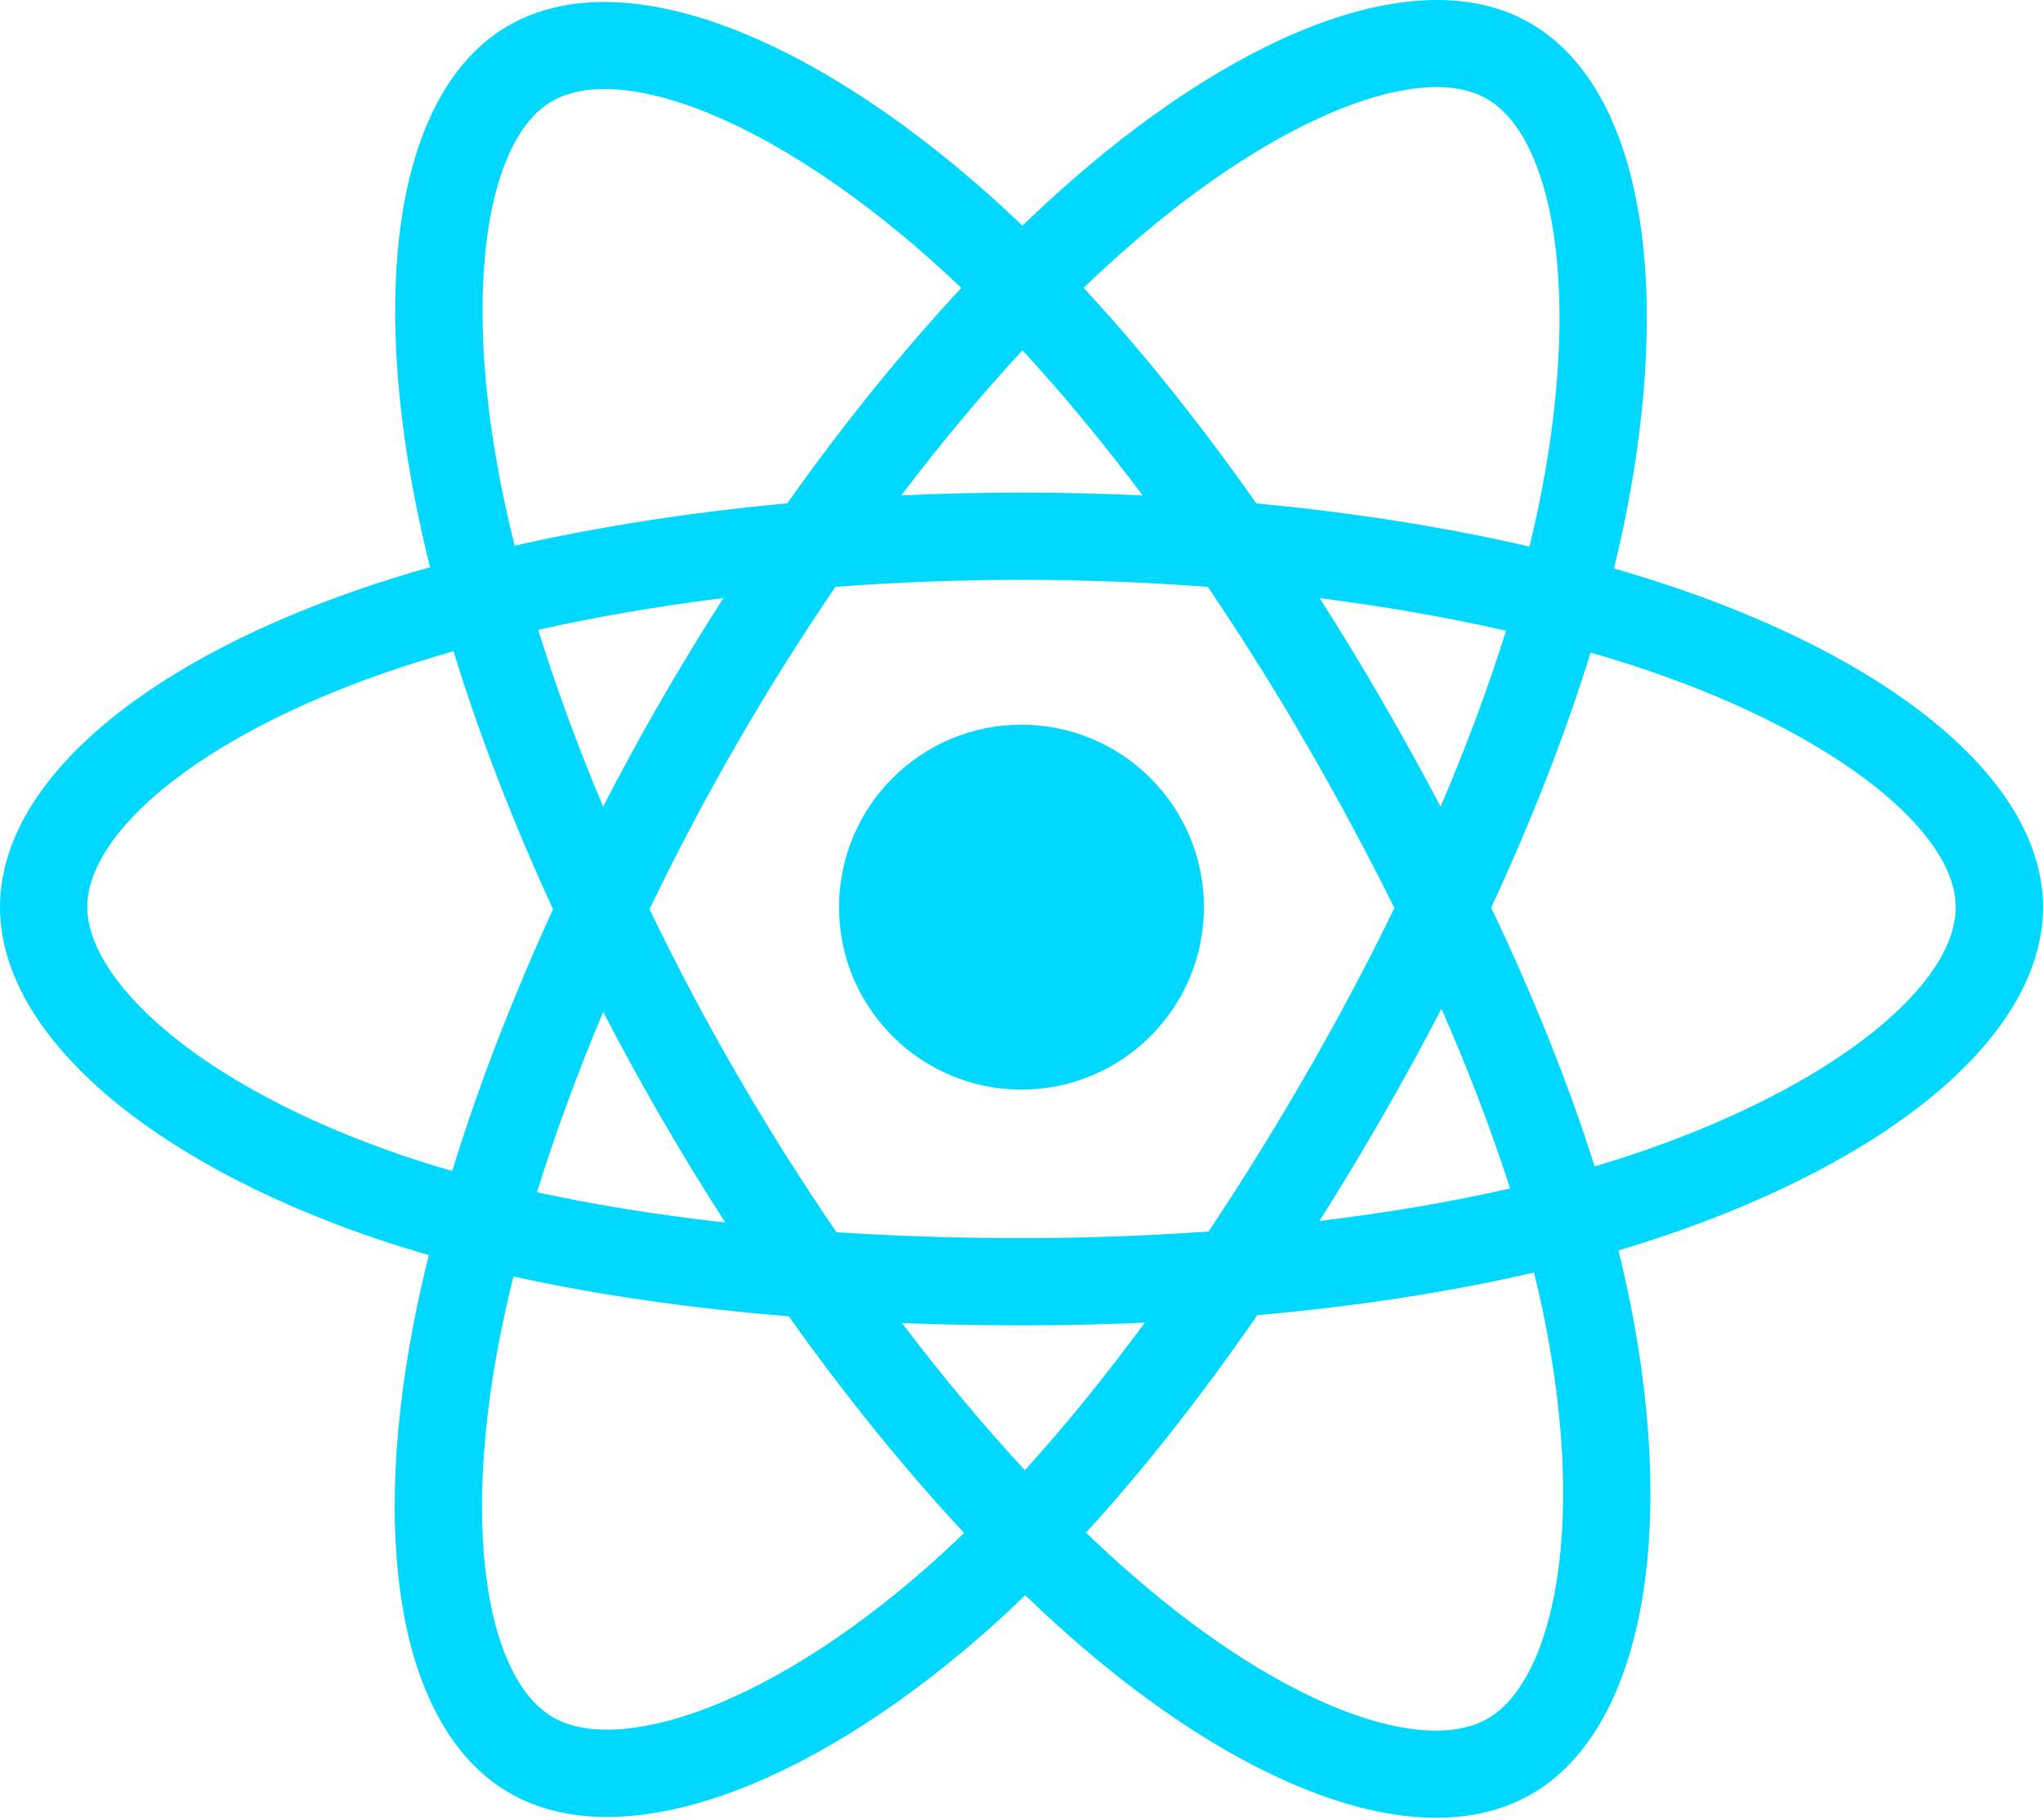
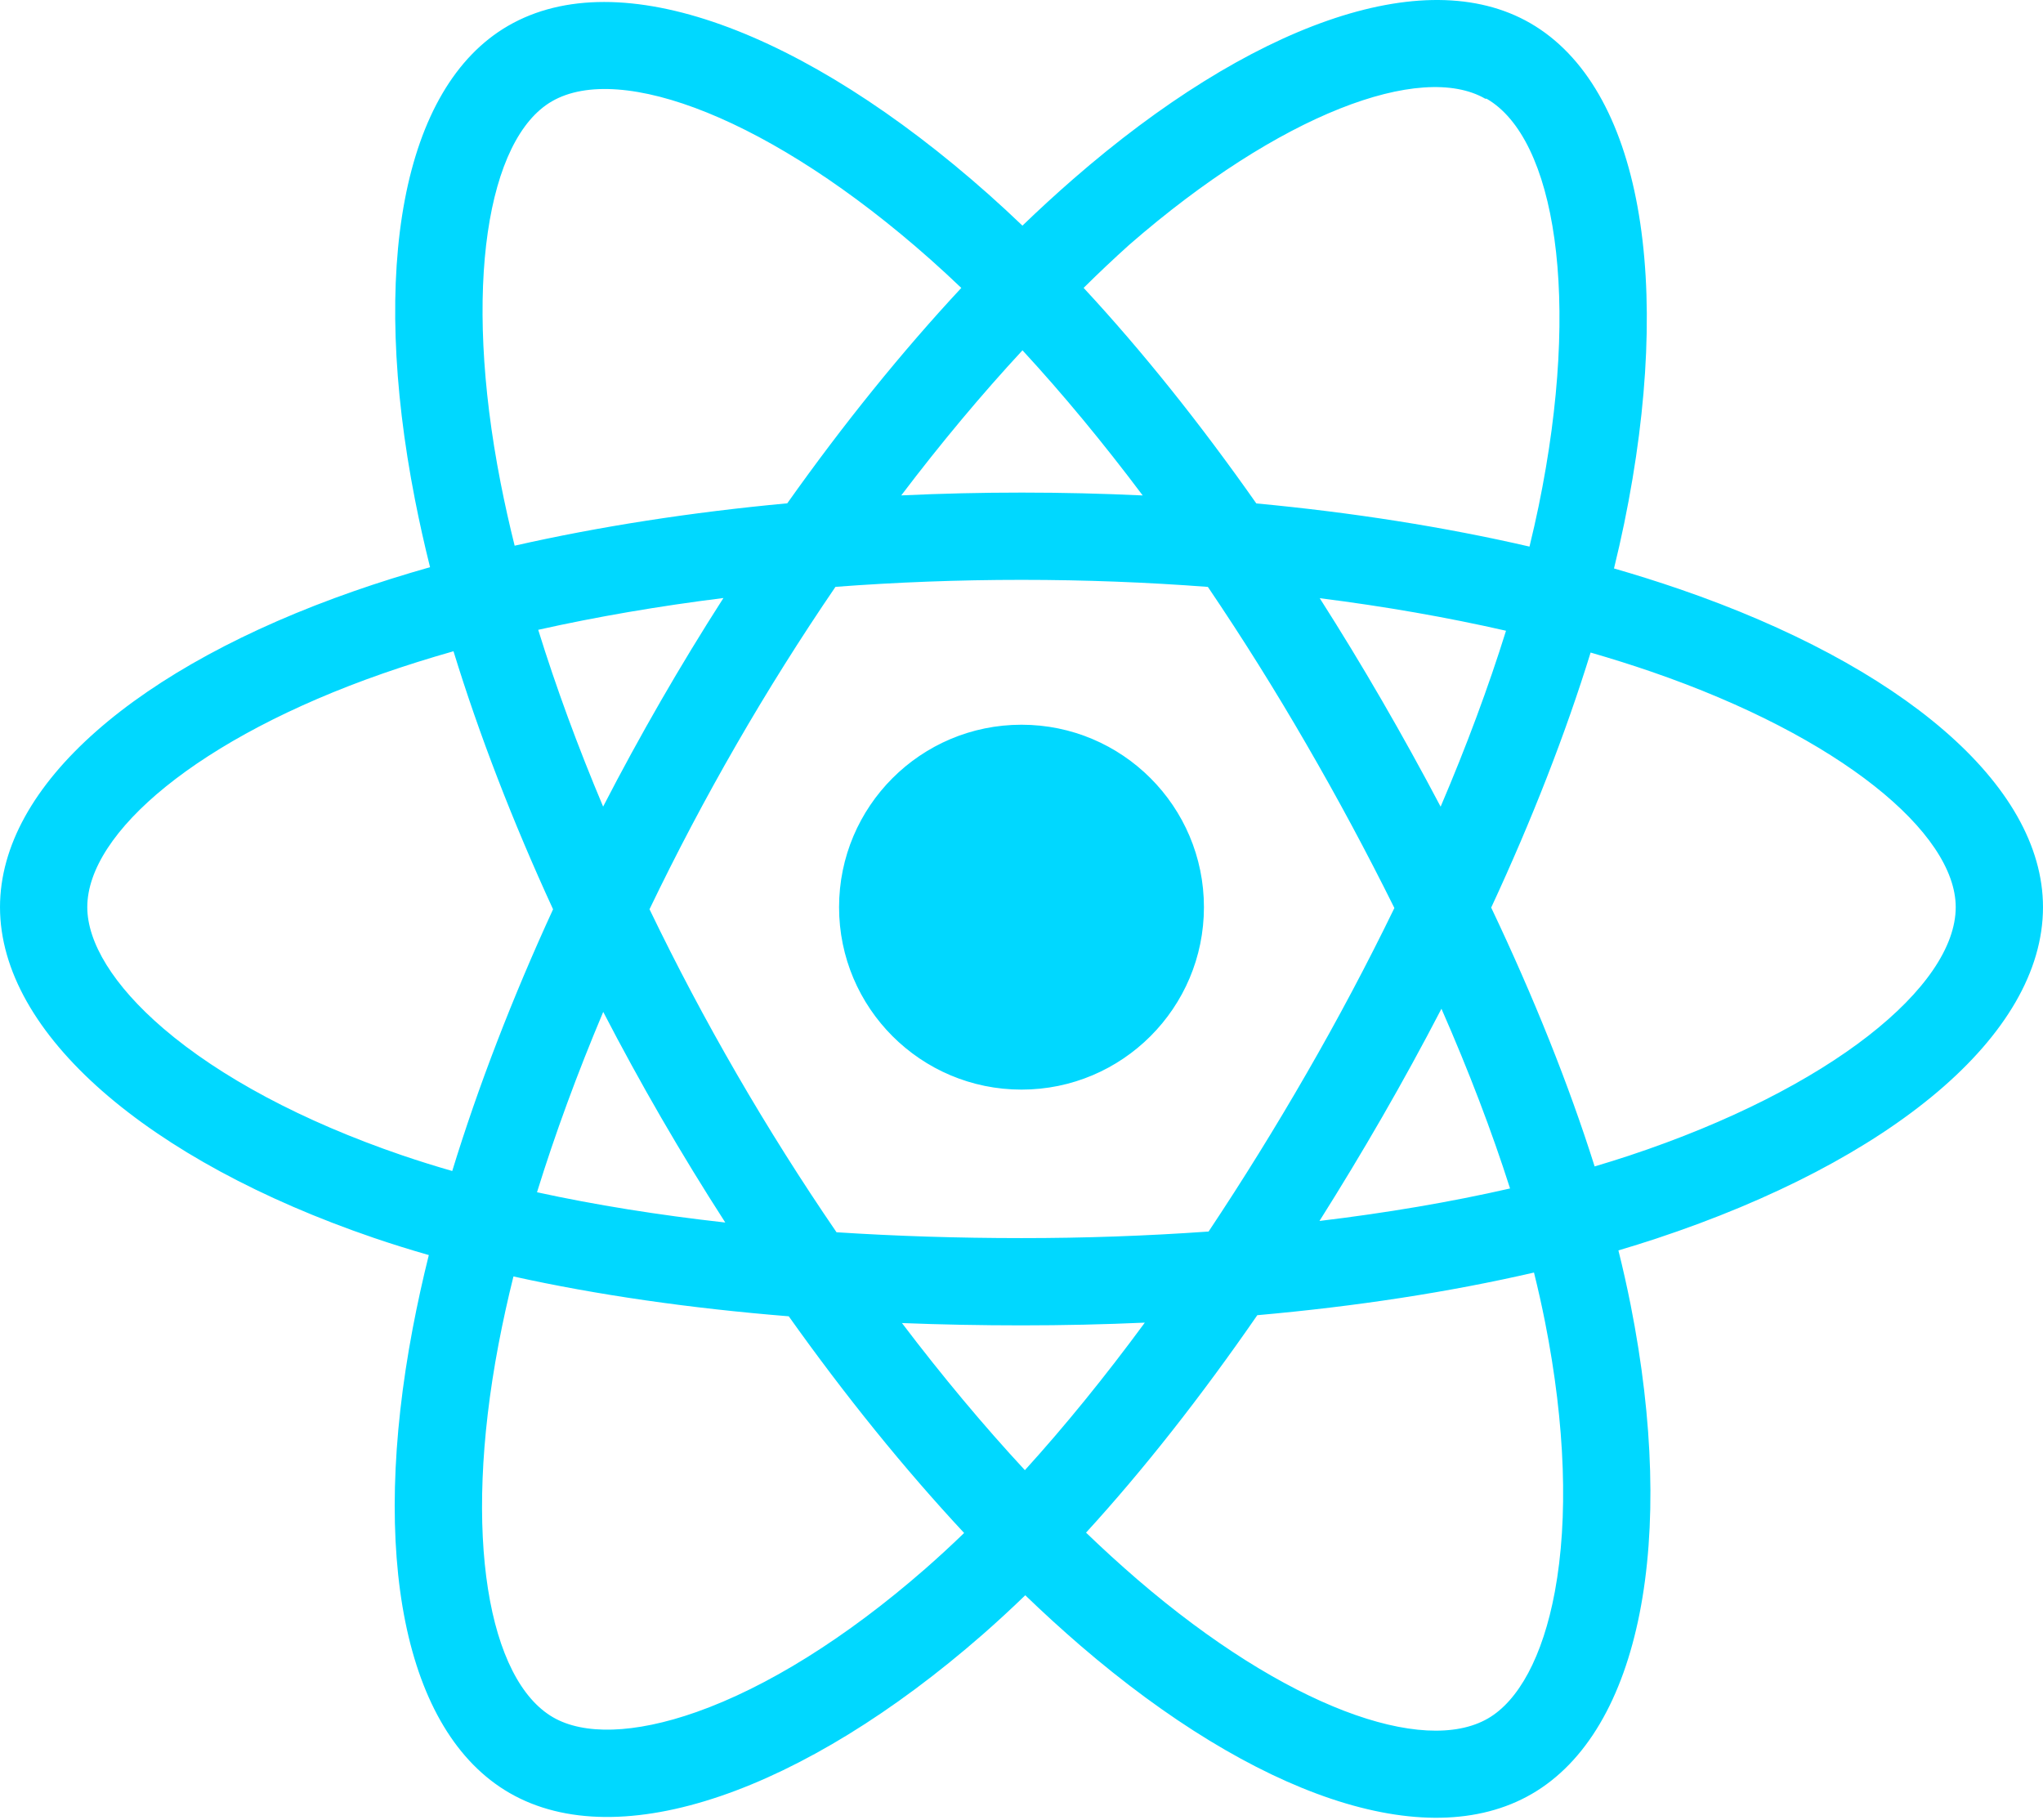
<svg xmlns="http://www.w3.org/2000/svg" aria-hidden="true" role="img" class="iconify iconify--logos" width="35.93" height="32" preserveAspectRatio="xMidYMid meet" viewBox="0 0 256 228">
-   <path fill="#00D8FF" d="M210.483 73.824a171.49 171.49 0 0 0-8.24-2.597c.465-1.9.893-3.777 1.273-5.621c6.238-30.281 2.16-54.676-11.769-62.708c-13.355-7.7-35.196.329-57.254 19.526a171.23 171.23 0 0 0-6.375 5.848a155.866 155.866 0 0 0-4.241-3.917C100.759 3.829 77.587-4.822 63.673 3.233C50.33 10.957 46.379 33.89 51.995 62.588a170.974 170.974 0 0 0 1.892 8.48c-3.28.932-6.445 1.924-9.474 2.98C17.309 83.498 0 98.307 0 113.668c0 15.865 18.582 31.778 46.812 41.427a145.52 145.52 0 0 0 6.921 2.165a167.467 167.467 0 0 0-2.01 9.138c-5.354 28.2-1.173 50.591 12.134 58.266c13.744 7.926 36.812-.22 59.273-19.855a145.567 145.567 0 0 0 5.342-4.923a168.064 168.064 0 0 0 6.92 6.314c21.758 18.722 43.246 26.282 56.54 18.586c13.731-7.949 18.194-32.003 12.4-61.268a145.016 145.016 0 0 0-1.535-6.842c1.62-.48 3.21-.974 4.76-1.488c29.348-9.723 48.443-25.443 48.443-41.52c0-15.417-17.868-30.326-45.517-39.844Zm-6.365 70.984c-1.4.463-2.836.91-4.3 1.345c-3.24-10.257-7.612-21.163-12.963-32.432c5.106-11 9.31-21.767 12.459-31.957c2.619.758 5.16 1.557 7.61 2.4c23.69 8.156 38.14 20.213 38.14 29.504c0 9.896-15.606 22.743-40.946 31.14Zm-10.514 20.834c2.562 12.94 2.927 24.64 1.23 33.787c-1.524 8.219-4.59 13.698-8.382 15.893c-8.067 4.67-25.32-1.4-43.927-17.412a156.726 156.726 0 0 1-6.437-5.87c7.214-7.889 14.423-17.06 21.459-27.246c12.376-1.098 24.068-2.894 34.671-5.345a134.17 134.17 0 0 1 1.386 6.193ZM87.276 214.515c-7.882 2.783-14.16 2.863-17.955.675c-8.075-4.657-11.432-22.636-6.853-46.752a156.923 156.923 0 0 1 1.869-8.499c10.486 2.32 22.093 3.988 34.498 4.994c7.084 9.967 14.501 19.128 21.976 27.15a134.668 134.668 0 0 1-4.877 4.492c-9.933 8.682-19.886 14.842-28.658 17.94ZM50.35 144.747c-12.483-4.267-22.792-9.812-29.858-15.863c-6.35-5.437-9.555-10.836-9.555-15.216c0-9.322 13.897-21.212 37.076-29.293c2.813-.98 5.757-1.905 8.812-2.773c3.204 10.42 7.406 21.315 12.477 32.332c-5.137 11.18-9.399 22.249-12.634 32.792a134.718 134.718 0 0 1-6.318-1.979Zm12.378-84.26c-4.811-24.587-1.616-43.134 6.425-47.789c8.564-4.958 27.502 2.111 47.463 19.835a144.318 144.318 0 0 1 3.841 3.545c-7.438 7.987-14.787 17.08-21.808 26.988c-12.04 1.116-23.565 2.908-34.161 5.309a160.342 160.342 0 0 1-1.76-7.887Zm110.427 27.268a347.8 347.8 0 0 0-7.785-12.803c8.168 1.033 15.994 2.404 23.343 4.08c-2.206 7.072-4.956 14.465-8.193 22.045a381.151 381.151 0 0 0-7.365-13.322Zm-45.032-43.861c5.044 5.465 10.096 11.566 15.065 18.186a322.04 322.04 0 0 0-30.257-.006c4.974-6.559 10.069-12.652 15.192-18.18ZM82.802 87.83a323.167 323.167 0 0 0-7.227 13.238c-3.184-7.553-5.909-14.98-8.134-22.152c7.304-1.634 15.093-2.97 23.209-3.984a321.524 321.524 0 0 0-7.848 12.897Zm8.081 65.352c-8.385-.936-16.291-2.203-23.593-3.793c2.26-7.3 5.045-14.885 8.298-22.6a321.187 321.187 0 0 0 7.257 13.246c2.594 4.48 5.28 8.868 8.038 13.147Zm37.542 31.03c-5.184-5.592-10.354-11.779-15.403-18.433c4.902.192 9.899.29 14.978.29c5.218 0 10.376-.117 15.453-.343c-4.985 6.774-10.018 12.97-15.028 18.486Zm52.198-57.817c3.422 7.8 6.306 15.345 8.596 22.52c-7.422 1.694-15.436 3.058-23.88 4.071a382.417 382.417 0 0 0 7.859-13.026a347.403 347.403 0 0 0 7.425-13.565Zm-16.898 8.101a358.557 358.557 0 0 1-12.281 19.815a329.4 329.4 0 0 1-23.444.823c-7.967 0-15.716-.248-23.178-.732a310.202 310.202 0 0 1-12.513-19.846h.001a307.41 307.41 0 0 1-10.923-20.627a310.278 310.278 0 0 1 10.89-20.637l-.001.001a307.318 307.318 0 0 1 12.413-19.761c7.613-.576 15.42-.876 23.31-.876H128c7.926 0 15.743.303 23.354.883a329.357 329.357 0 0 1 12.335 19.695a358.489 358.489 0 0 1 11.036 20.54a329.472 329.472 0 0 1-11 20.722Zm22.56-122.124c8.572 4.944 11.906 24.881 6.52 51.026c-.344 1.668-.73 3.367-1.15 5.09c-10.622-2.452-22.155-4.275-34.23-5.408c-7.034-10.017-14.323-19.124-21.64-27.008a160.789 160.789 0 0 1 5.888-5.4c18.9-16.447 36.564-22.941 44.612-18.3ZM128 90.808c12.625 0 22.86 10.235 22.86 22.86s-10.235 22.86-22.86 22.86s-22.86-10.235-22.86-22.86s10.235-22.86 22.86-22.86Z" />
+   <path fill="#00D8FF" d="M210.483 73.824a171.49 171.49 0 0 0-8.24-2.597c.465-1.9.893-3.777 1.273-5.621c6.238-30.281 2.16-54.676-11.769-62.708c-13.355-7.7-35.196.329-57.254 19.526a171.23 171.23 0 0 0-6.375 5.848a155.866 155.866 0 0 0-4.241-3.917C100.759 3.829 77.587-4.822 63.673 3.233C50.33 10.957 46.379 33.89 51.995 62.588a170.974 170.974 0 0 0 1.892 8.48c-3.28.932-6.445 1.924-9.474 2.98C17.309 83.498 0 98.307 0 113.668c0 15.865 18.582 31.778 46.812 41.427a145.52 145.52 0 0 0 6.921 2.165a167.467 167.467 0 0 0-2.01 9.138c-5.354 28.2-1.173 50.591 12.134 58.266c13.744 7.926 36.812-.22 59.273-19.855a145.567 145.567 0 0 0 5.342-4.923a168.064 168.064 0 0 0 6.92 6.314c21.758 18.722 43.246 26.282 56.54 18.586c13.731-7.949 18.194-32.003 12.4-61.268a145.016 145.016 0 0 0-1.535-6.842c1.62-.48 3.21-.974 4.76-1.488c29.348-9.723 48.443-25.443 48.443-41.52c0-15.417-17.868-30.326-45.517-39.844Zm-6.365 70.984c-1.4.463-2.836.91-4.3 1.345c-3.24-10.257-7.612-21.163-12.963-32.432c5.106-11 9.31-21.767 12.459-31.957c2.619.758 5.16 1.557 7.61 2.4c23.69 8.156 38.14 20.213 38.14 29.504c0 9.896-15.606 22.743-40.946 31.14Zm-10.514 20.834c2.562 12.94 2.927 24.64 1.23 33.787c-1.524 8.219-4.59 13.698-8.382 15.893c-8.067 4.67-25.32-1.4-43.927-17.412a156.726 156.726 0 0 1-6.437-5.87c7.214-7.889 14.423-17.06 21.459-27.246c12.376-1.098 24.068-2.894 34.671-5.345a134.17 134.17 0 0 1 1.386 6.193ZM87.276 214.515c-7.882 2.783-14.16 2.863-17.955.675c-8.075-4.657-11.432-22.636-6.853-46.752a156.923 156.923 0 0 1 1.869-8.499c10.486 2.32 22.093 3.988 34.498 4.994c7.084 9.967 14.501 19.128 21.976 27.15a134.668 134.668 0 0 1-4.877 4.492c-9.933 8.682-19.886 14.842-28.658 17.94ZM50.35 144.747c-12.483-4.267-22.792-9.812-29.858-15.863c-6.35-5.437-9.555-10.836-9.555-15.216c0-9.322 13.897-21.212 37.076-29.293c2.813-.98 5.757-1.905 8.812-2.773c3.204 10.42 7.406 21.315 12.477 32.332c-5.137 11.18-9.399 22.249-12.634 32.792a134.718 134.718 0 0 1-6.318-1.979Zm12.378-84.26c-4.811-24.587-1.616-43.134 6.425-47.789c8.564-4.958 27.502 2.111 47.463 19.835a144.318 144.318 0 0 1 3.841 3.545c-7.438 7.987-14.787 17.08-21.808 26.988c-12.04 1.116-23.565 2.908-34.161 5.309a160.342 160.342 0 0 1-1.76-7.887Zm110.427 27.268a347.8 347.8 0 0 0-7.785-12.803c8.168 1.033 15.994 2.404 23.343 4.08c-2.206 7.072-4.956 14.465-8.193 22.045a381.151 381.151 0 0 0-7.365-13.322Zm-45.032-43.861c5.044 5.465 10.096 11.566 15.065 18.186a322.04 322.04 0 0 0-30.257-.006c4.974-6.559 10.069-12.652 15.192-18.18ZM82.802 87.83a323.167 323.167 0 0 0-7.227 13.238c-3.184-7.553-5.909-14.98-8.134-22.152c7.304-1.634 15.093-2.97 23.209-3.984a321.524 321.524 0 0 0-7.848 12.897Zm8.081 65.352c-8.385-.936-16.291-2.203-23.593-3.793c2.26-7.3 5.045-14.885 8.298-22.6a321.187 321.187 0 0 0 7.257 13.246c2.594 4.48 5.28 8.868 8.038 13.147Zm37.542 31.03c-5.184-5.592-10.354-11.779-15.403-18.433c4.902.192 9.899.29 14.978.29c5.218 0 10.376-.117 15.453-.343c-4.985 6.774-10.018 12.97-15.028 18.486Zm52.198-57.817c3.422 7.8 6.306 15.345 8.596 22.52c-7.422 1.694-15.436 3.058-23.88 4.071a382.417 382.417 0 0 0 7.859-13.026a347.403 347.403 0 0 0 7.425-13.565Zm-16.898 8.101a358.557 358.557 0 0 1-12.281 19.815a329.4 329.4 0 0 1-23.444.823c-7.967 0-15.716-.248-23.178-.732a310.202 310.202 0 0 1-12.513-19.846h.001a307.41 307.41 0 0 1-10.923-20.627a310.278 310.278 0 0 1 10.89-20.637l-.001.001a307.318 307.318 0 0 1 12.413-19.761c7.613-.576 15.42-.876 23.31-.876H128c7.926 0 15.743.303 23.354.883a329.357 329.357 0 0 1 12.335 19.695a358.489 358.489 0 0 1 11.036 20.54a329.472 329.472 0 0 1-11 20.722Zm22.56-122.124c8.572 4.944 11.906 24.881 6.52 51.026c-.344 1.668-.73 3.367-1.15 5.09c-10.622-2.452-22.155-4.275-34.23-5.408c-7.034-10.017-14.323-19.124-21.64-27.008a160.789 160.789 0 0 1 5.718-5.4c18.9-16.447 36.564-22.941 44.612-18.3ZM128 90.808c12.625 0 22.86 10.235 22.86 22.86s-10.235 22.86-22.86 22.86s-22.86-10.235-22.86-22.86s10.235-22.86 22.86-22.86Z" />
</svg>
